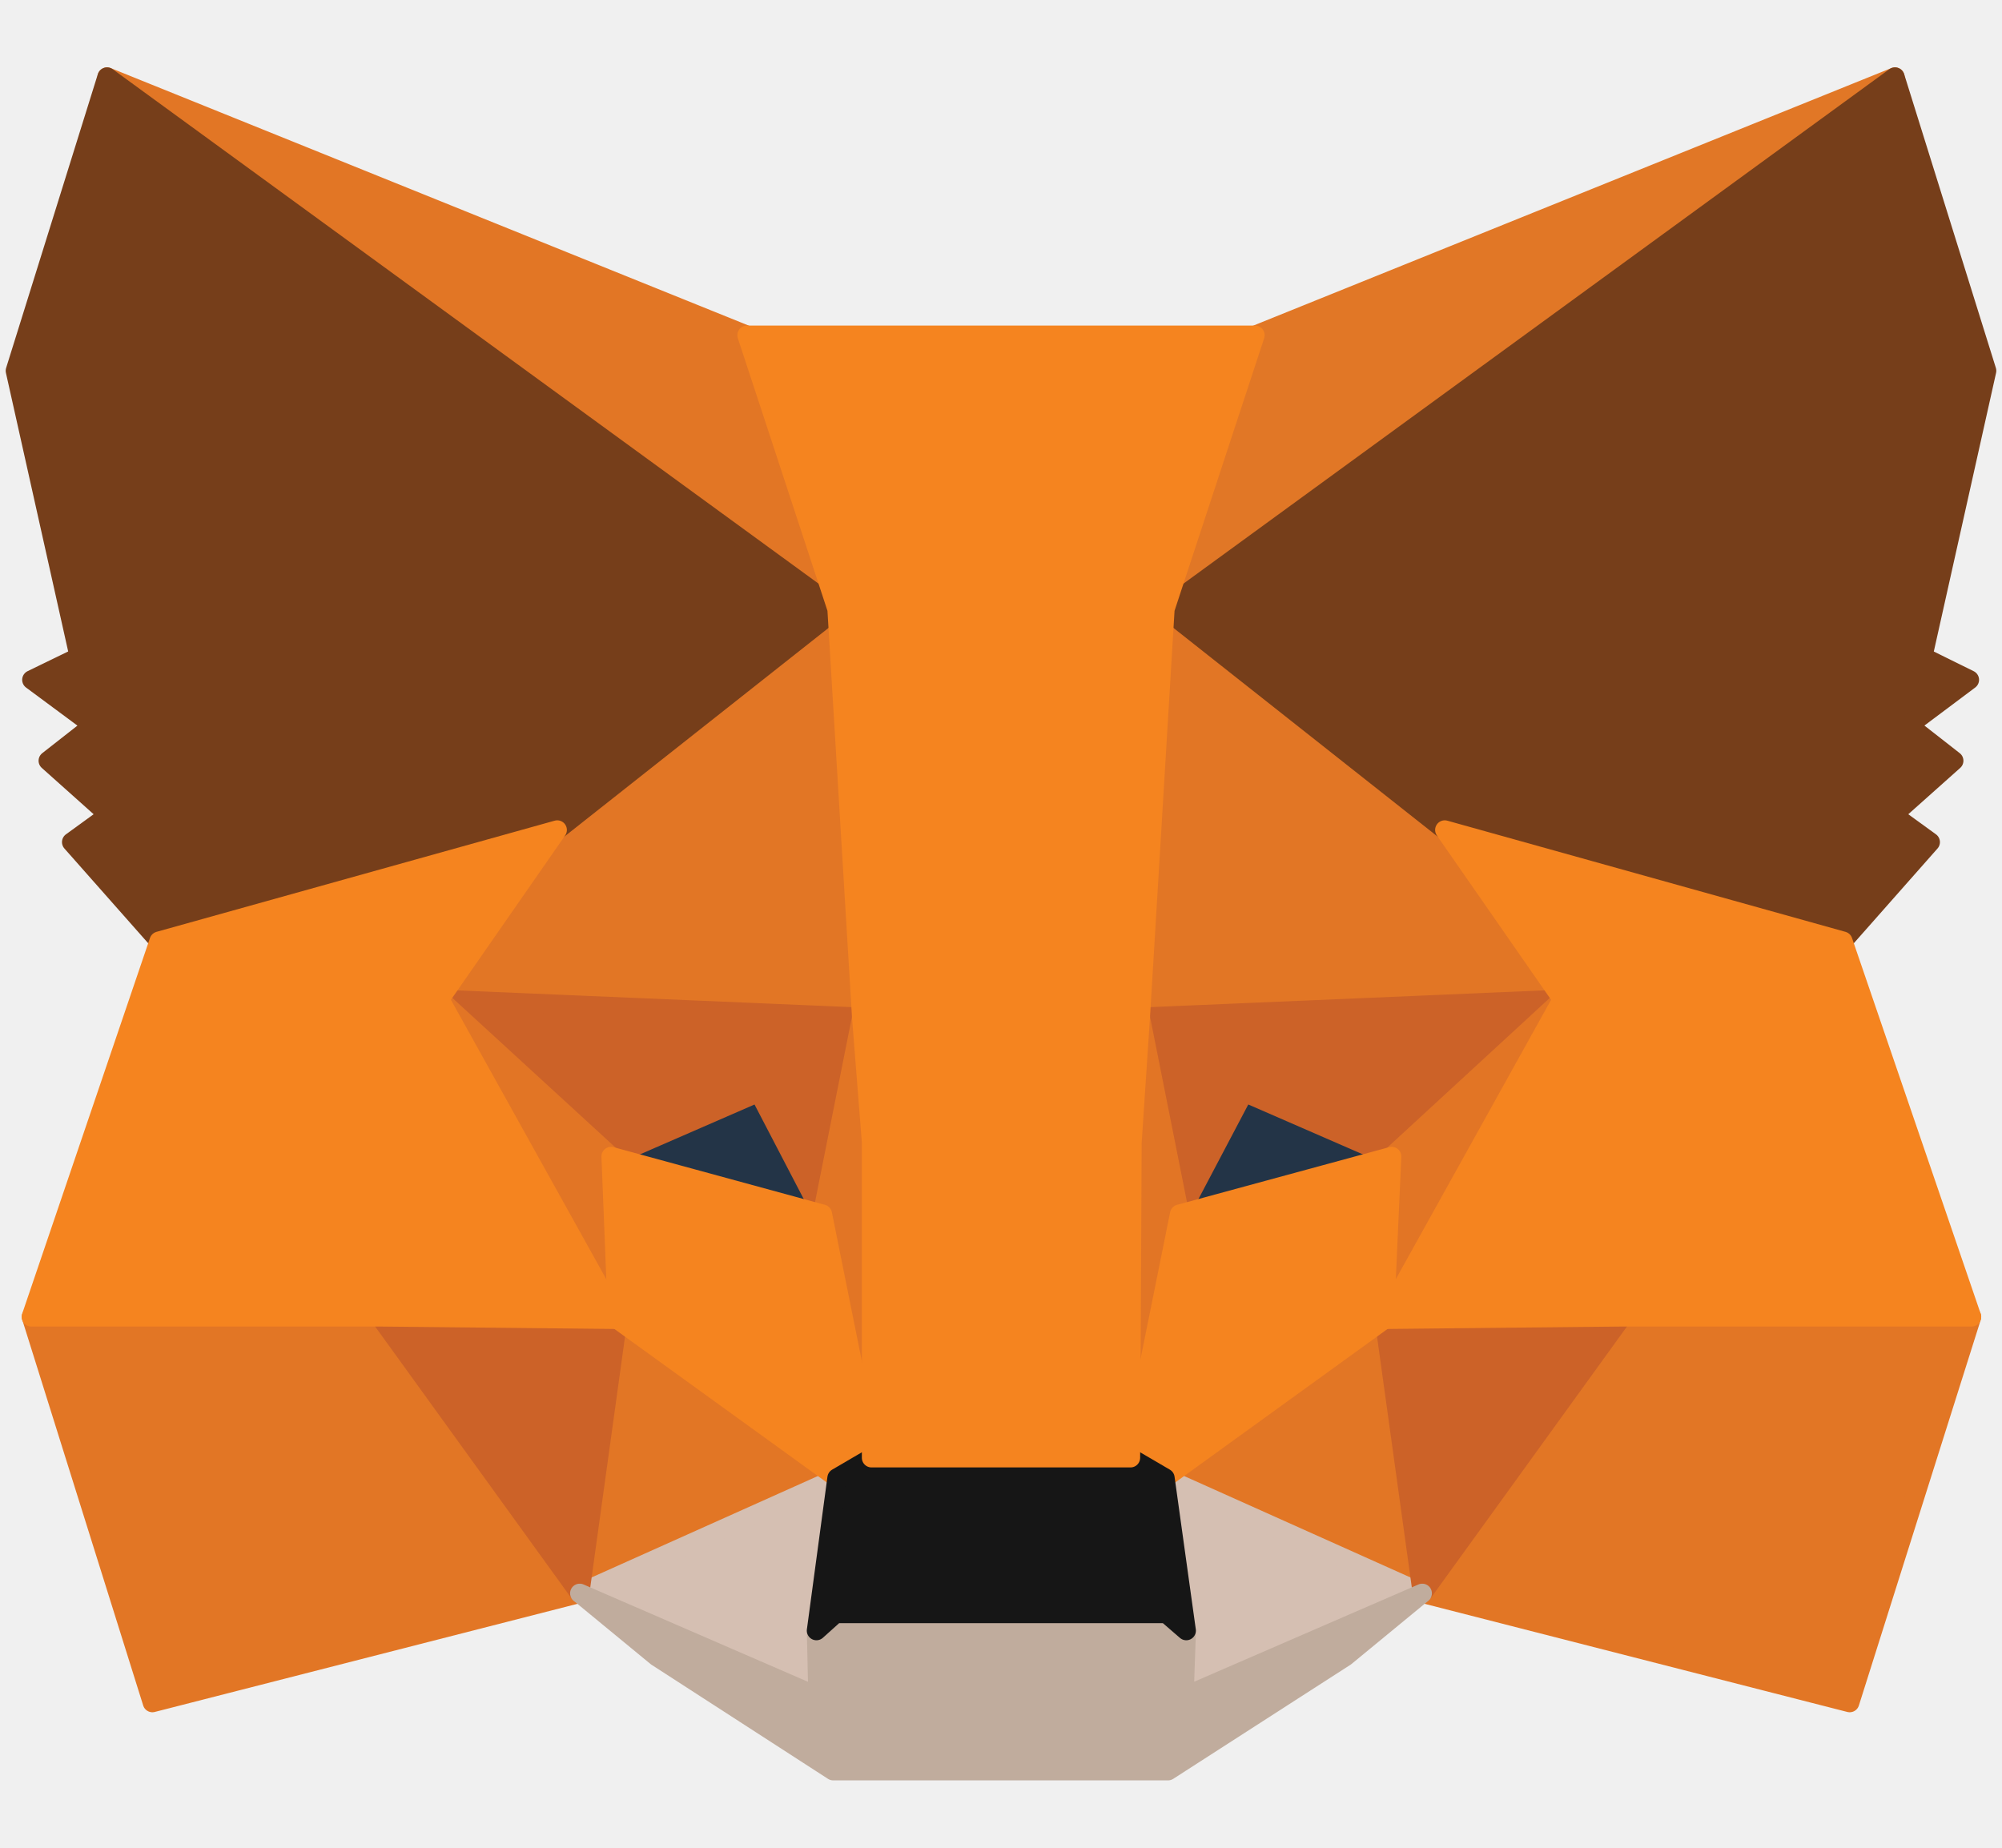
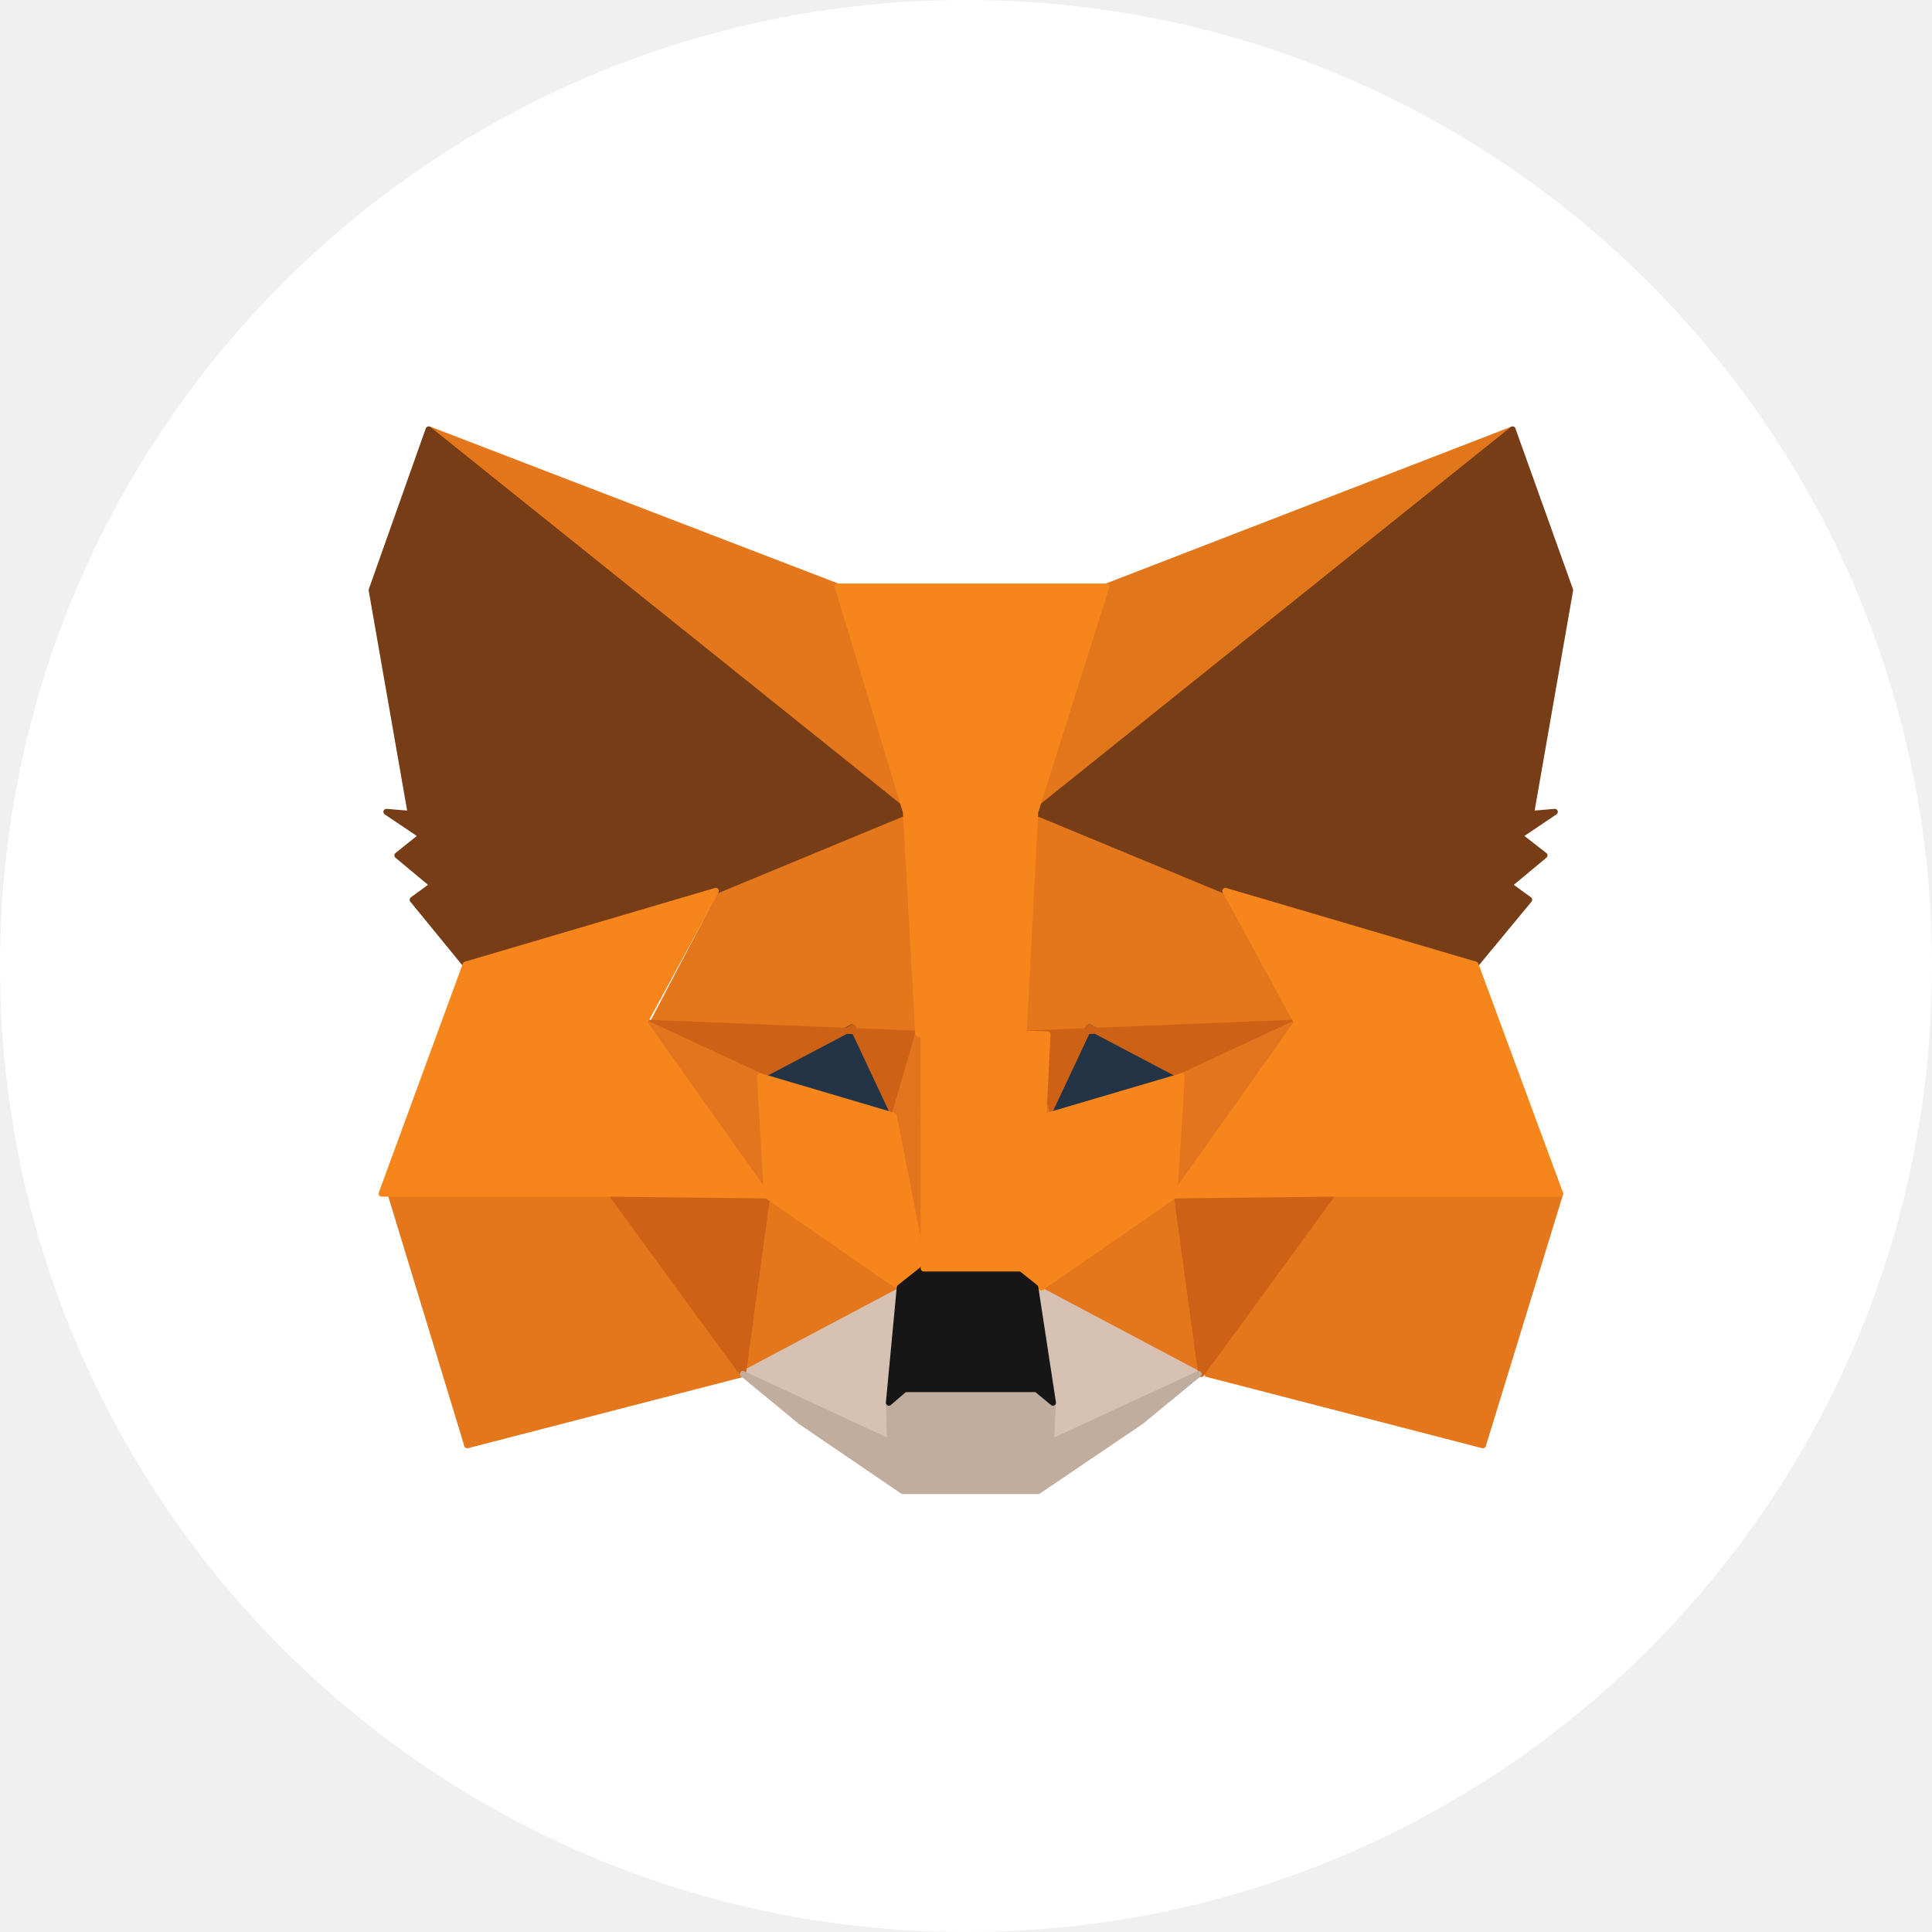
- <svg xmlns="http://www.w3.org/2000/svg" width="26" height="24" viewBox="0 0 26 24" fill="none">
-   <path d="M24.61 1L14.505 8.364L16.299 4.355L24.61 1Z" fill="#E17726" stroke="#E17726" stroke-width="0.25" stroke-linecap="round" stroke-linejoin="round" />
-   <path d="M1.391 1L11.402 8.443L9.702 4.355L1.391 1Z" fill="#E27625" stroke="#E27625" stroke-width="0.25" stroke-linecap="round" stroke-linejoin="round" />
-   <path d="M21.066 17.001L18.472 20.695L24.022 22.115L25.605 17.104L21.066 17.001Z" fill="#E27625" stroke="#E27625" stroke-width="0.25" stroke-linecap="round" stroke-linejoin="round" />
-   <path d="M0.408 17.104L1.979 22.115L7.529 20.695L4.935 17.001L0.408 17.104Z" fill="#E27625" stroke="#E27625" stroke-width="0.25" stroke-linecap="round" stroke-linejoin="round" />
-   <path d="M7.237 10.779L5.707 12.978L11.189 13.211L11.012 7.316L7.237 10.779Z" fill="#E27625" stroke="#E27625" stroke-width="0.25" stroke-linecap="round" stroke-linejoin="round" />
-   <path d="M18.763 10.78L14.93 7.237L14.81 13.212L20.291 12.979L18.763 10.78Z" fill="#E27625" stroke="#E27625" stroke-width="0.25" stroke-linecap="round" stroke-linejoin="round" />
-   <path d="M7.529 20.695L10.871 19.197L8.021 17.137L7.529 20.695Z" fill="#E27625" stroke="#E27625" stroke-width="0.25" stroke-linecap="round" stroke-linejoin="round" />
-   <path d="M15.129 19.197L18.471 20.695L17.979 17.137L15.129 19.197Z" fill="#E27625" stroke="#E27625" stroke-width="0.25" stroke-linecap="round" stroke-linejoin="round" />
-   <path d="M18.471 20.695L15.129 19.197L15.407 21.179L15.377 22.038L18.471 20.695Z" fill="#D5BFB2" stroke="#D5BFB2" stroke-width="0.25" stroke-linecap="round" stroke-linejoin="round" />
-   <path d="M7.529 20.695L10.623 22.038L10.603 21.179L10.871 19.197L7.529 20.695Z" fill="#D5BFB2" stroke="#D5BFB2" stroke-width="0.25" stroke-linecap="round" stroke-linejoin="round" />
-   <path d="M10.681 15.77L7.936 15.02L9.846 14.185L10.681 15.77Z" fill="#233447" stroke="#233447" stroke-width="0.25" stroke-linecap="round" stroke-linejoin="round" />
-   <path d="M15.319 15.77L16.154 14.185L18.074 15.02L15.319 15.77Z" fill="#233447" stroke="#233447" stroke-width="0.25" stroke-linecap="round" stroke-linejoin="round" />
-   <path d="M7.529 20.695L8.041 17.001L4.935 17.104L7.529 20.695Z" fill="#CC6228" stroke="#CC6228" stroke-width="0.25" stroke-linecap="round" stroke-linejoin="round" />
-   <path d="M17.96 17.001L18.472 20.695L21.066 17.104L17.96 17.001Z" fill="#CC6228" stroke="#CC6228" stroke-width="0.25" stroke-linecap="round" stroke-linejoin="round" />
-   <path d="M20.292 12.979L14.81 13.212L15.32 15.77L16.155 14.185L18.075 15.021L20.292 12.979Z" fill="#CC6228" stroke="#CC6228" stroke-width="0.25" stroke-linecap="round" stroke-linejoin="round" />
-   <path d="M7.936 15.021L9.856 14.185L10.681 15.77L11.191 13.212L5.709 12.979L7.936 15.021Z" fill="#CC6228" stroke="#CC6228" stroke-width="0.25" stroke-linecap="round" stroke-linejoin="round" />
-   <path d="M5.709 12.979L8.02 17.137L7.935 15.021L5.709 12.979Z" fill="#E27525" stroke="#E27525" stroke-width="0.25" stroke-linecap="round" stroke-linejoin="round" />
-   <path d="M18.076 15.021L17.981 17.137L20.293 12.979L18.076 15.021Z" fill="#E27525" stroke="#E27525" stroke-width="0.25" stroke-linecap="round" stroke-linejoin="round" />
-   <path d="M11.191 13.211L10.681 15.77L11.319 18.935L11.459 14.828L11.191 13.211Z" fill="#E27525" stroke="#E27525" stroke-width="0.25" stroke-linecap="round" stroke-linejoin="round" />
-   <path d="M14.809 13.211L14.551 14.818L14.681 18.935L15.319 15.77L14.809 13.211Z" fill="#E27525" stroke="#E27525" stroke-width="0.25" stroke-linecap="round" stroke-linejoin="round" />
-   <path d="M15.319 15.77L14.681 18.935L15.13 19.197L17.979 17.137L18.074 15.021L15.319 15.77Z" fill="#F5841F" stroke="#F5841F" stroke-width="0.25" stroke-linecap="round" stroke-linejoin="round" />
-   <path d="M7.936 15.021L8.02 17.137L10.87 19.197L11.318 18.935L10.681 15.77L7.936 15.021Z" fill="#F5841F" stroke="#F5841F" stroke-width="0.25" stroke-linecap="round" stroke-linejoin="round" />
-   <path d="M15.377 22.037L15.407 21.179L15.149 20.957H10.851L10.603 21.179L10.623 22.037L7.529 20.695L8.529 21.518L10.821 23H15.169L17.471 21.518L18.471 20.695L15.377 22.037Z" fill="#C0AC9D" stroke="#C0AC9D" stroke-width="0.25" stroke-linecap="round" stroke-linejoin="round" />
-   <path d="M15.13 19.197L14.682 18.935H11.318L10.87 19.197L10.603 21.18L10.85 20.958H15.149L15.406 21.18L15.13 19.197Z" fill="#161616" stroke="#161616" stroke-width="0.25" stroke-linecap="round" stroke-linejoin="round" />
-   <path d="M24.971 8.531L25.801 4.816L24.61 1L15.13 7.91L18.763 10.78L23.934 12.223L25.069 10.938L24.584 10.586L25.374 9.881L24.787 9.422L25.577 8.83L24.971 8.531Z" fill="#763E1A" stroke="#763E1A" stroke-width="0.25" stroke-linecap="round" stroke-linejoin="round" />
-   <path d="M0.199 4.816L1.029 8.531L0.413 8.83L1.212 9.422L0.626 9.881L1.415 10.586L0.93 10.938L2.066 12.223L7.237 10.78L10.87 7.91L1.39 1L0.199 4.816Z" fill="#763E1A" stroke="#763E1A" stroke-width="0.25" stroke-linecap="round" stroke-linejoin="round" />
-   <path d="M23.934 12.224L18.763 10.78L20.291 12.979L17.98 17.137L21.066 17.105H25.605L23.934 12.224Z" fill="#F5841F" stroke="#F5841F" stroke-width="0.25" stroke-linecap="round" stroke-linejoin="round" />
-   <path d="M7.237 10.78L2.066 12.224L0.406 17.105H4.935L8.021 17.137L5.709 12.979L7.237 10.78Z" fill="#F5841F" stroke="#F5841F" stroke-width="0.25" stroke-linecap="round" stroke-linejoin="round" />
-   <path d="M14.81 13.211L15.13 7.91L16.299 4.354H9.701L10.87 7.91L11.19 13.211L11.318 14.837V18.935H14.682L14.702 14.837L14.81 13.211Z" fill="#F5841F" stroke="#F5841F" stroke-width="0.25" stroke-linecap="round" stroke-linejoin="round" />
+ <svg xmlns="http://www.w3.org/2000/svg" width="32" height="32" viewBox="0 0 32 32" fill="none">
+   <path d="M16 32C24.837 32 32 24.837 32 16C32 7.163 24.837 0 16 0C7.163 0 0 7.163 0 16C0 24.837 7.163 32 16 32Z" fill="white" />
+   <path d="M25.053 7.113L16.955 13.574L18.326 9.715L25.053 7.113Z" fill="#E2761B" stroke="#E2761B" stroke-width="0.1" stroke-linecap="round" stroke-linejoin="round" />
+   <path d="M7.108 7.113L15.154 13.623L13.875 9.715L7.108 7.113Z" fill="#E4761B" stroke="#E4761B" stroke-width="0.1" stroke-linecap="round" stroke-linejoin="round" />
+   <path d="M22.178 19.709L19.995 22.757L24.562 23.938L25.841 19.77L22.178 19.709Z" fill="#E4761B" stroke="#E4761B" stroke-width="0.1" stroke-linecap="round" stroke-linejoin="round" />
+   <path d="M6.469 19.77L7.739 23.938L12.305 22.757L10.122 19.709L6.469 19.77Z" fill="#E4761B" stroke="#E4761B" stroke-width="0.1" stroke-linecap="round" stroke-linejoin="round" />
+   <path d="M11.96 14.755L10.815 16.938L15.342 17.122L15.118 12.226L11.96 14.755Z" fill="#E4761B" stroke="#E4761B" stroke-width="0.1" stroke-linecap="round" stroke-linejoin="round" />
+   <path d="M20.295 14.755L17.097 12.177L16.955 17.122L21.482 16.938L20.295 14.755Z" fill="#E4761B" stroke="#E4761B" stroke-width="0.1" stroke-linecap="round" stroke-linejoin="round" />
+   <path d="M12.305 22.757L15.006 21.325L12.701 19.8L12.305 22.757Z" fill="#E4761B" stroke="#E4761B" stroke-width="0.1" stroke-linecap="round" stroke-linejoin="round" />
+   <path d="M17.146 21.325L19.847 22.757L19.451 19.8L17.146 21.325Z" fill="#E4761B" stroke="#E4761B" stroke-width="0.1" stroke-linecap="round" stroke-linejoin="round" />
+   <path d="M19.847 22.757L17.146 21.325L17.439 23.233L17.409 23.888L19.847 22.757Z" fill="#D7C1B3" stroke="#D7C1B3" stroke-width="0.1" stroke-linecap="round" stroke-linejoin="round" />
+   <path d="M12.305 22.757L14.743 23.888L14.722 23.233L15.006 21.325L12.305 22.757Z" fill="#D7C1B3" stroke="#D7C1B3" stroke-width="0.1" stroke-linecap="round" stroke-linejoin="round" />
+   <path d="M14.803 18.481L12.589 17.825L14.115 17.016L14.803 18.481Z" fill="#233447" stroke="#233447" stroke-width="0.1" stroke-linecap="round" stroke-linejoin="round" />
+   <path d="M17.35 18.481L18.038 17.016L19.573 17.825L17.35 18.481Z" fill="#233447" stroke="#233447" stroke-width="0.1" stroke-linecap="round" stroke-linejoin="round" />
+   <path d="M12.305 22.757L12.72 19.709L10.122 19.77L12.305 22.757Z" fill="#CD6116" stroke="#CD6116" stroke-width="0.1" stroke-linecap="round" stroke-linejoin="round" />
+   <path d="M19.48 19.709L19.896 22.757L22.079 19.77L19.48 19.709Z" fill="#CD6116" stroke="#CD6116" stroke-width="0.1" stroke-linecap="round" stroke-linejoin="round" />
+   <path d="M21.482 16.938L16.955 17.122L17.35 18.48L18.038 17.016L19.574 17.825L21.482 16.938Z" fill="#CD6116" stroke="#CD6116" stroke-width="0.1" stroke-linecap="round" stroke-linejoin="round" />
+   <path d="M12.59 17.825L14.126 17.016L14.813 18.48L15.209 17.122L10.682 16.938L12.59 17.825Z" fill="#CD6116" stroke="#CD6116" stroke-width="0.1" stroke-linecap="round" stroke-linejoin="round" />
+   <path d="M10.682 16.938L12.701 19.8L12.59 17.825L10.682 16.938Z" fill="#E4751F" stroke="#E4751F" stroke-width="0.1" stroke-linecap="round" stroke-linejoin="round" />
+   <path d="M19.573 17.825L19.452 19.8L21.481 16.938L19.573 17.825Z" fill="#E4751F" stroke="#E4751F" stroke-width="0.1" stroke-linecap="round" stroke-linejoin="round" />
+   <path d="M15.209 17.122L14.813 18.48L15.3 21.01L15.463 17.122L15.209 17.122Z" fill="#E4751F" stroke="#E4751F" stroke-width="0.1" stroke-linecap="round" stroke-linejoin="round" />
+   <path d="M16.955 17.122L16.711 17.112L16.853 21.01L17.35 18.48L16.955 17.122Z" fill="#E4751F" stroke="#E4751F" stroke-width="0.1" stroke-linecap="round" stroke-linejoin="round" />
+   <path d="M17.35 18.48L16.852 21.01L17.249 21.325L19.452 19.8L19.573 17.825L17.35 18.48Z" fill="#F6851B" stroke="#F6851B" stroke-width="0.1" stroke-linecap="round" stroke-linejoin="round" />
+   <path d="M12.589 17.825L12.7 19.8L14.903 21.325L15.299 21.01L14.803 18.48L12.589 17.825Z" fill="#F6851B" stroke="#F6851B" stroke-width="0.1" stroke-linecap="round" stroke-linejoin="round" />
+   <path d="M17.409 23.888L17.44 23.233L17.167 23.008H14.984L14.722 23.233L14.743 23.888L12.305 22.757L13.262 23.545L14.954 24.697H17.195L18.897 23.545L19.855 22.757L17.409 23.888Z" fill="#C0AD9E" stroke="#C0AD9E" stroke-width="0.1" stroke-linecap="round" stroke-linejoin="round" />
+   <path d="M17.148 21.325L16.752 21.01H15.3L14.903 21.325L14.723 23.233L14.984 23.008H17.168L17.44 23.233L17.148 21.325Z" fill="#161616" stroke="#161616" stroke-width="0.1" stroke-linecap="round" stroke-linejoin="round" />
+   <path d="M25.358 13.481L26.006 9.774L25.053 7.113L17.146 13.451L20.294 14.755L24.439 15.977L25.328 14.903L24.992 14.658L25.581 14.168L25.164 13.843L25.752 13.447L25.358 13.481Z" fill="#763D16" stroke="#763D16" stroke-width="0.1" stroke-linecap="round" stroke-linejoin="round" />
+   <path d="M6.156 9.774L6.804 13.481L6.4 13.447L6.988 13.843L6.582 14.168L7.17 14.658L6.835 14.903L7.713 15.977L11.857 14.755L15.005 13.451L7.099 7.113L6.156 9.774Z" fill="#763D16" stroke="#763D16" stroke-width="0.1" stroke-linecap="round" stroke-linejoin="round" />
+   <path d="M24.439 15.977L20.295 14.755L21.482 16.938L19.453 19.8L22.078 19.77H25.841L24.439 15.977Z" fill="#F6851B" stroke="#F6851B" stroke-width="0.1" stroke-linecap="round" stroke-linejoin="round" />
+   <path d="M11.857 14.755L7.713 15.977L6.321 19.77H10.074L12.7 19.8L10.671 16.938L11.857 14.755Z" fill="#F6851B" stroke="#F6851B" stroke-width="0.1" stroke-linecap="round" stroke-linejoin="round" />
+   <path d="M16.955 17.122L17.146 13.451L18.326 9.715H13.875L15.005 13.451L15.209 17.122L15.299 17.132L15.3 21.01L16.752 21.01L17.158 21.01L17.35 17.132L16.955 17.122Z" fill="#F6851B" stroke="#F6851B" stroke-width="0.1" stroke-linecap="round" stroke-linejoin="round" />
</svg>
